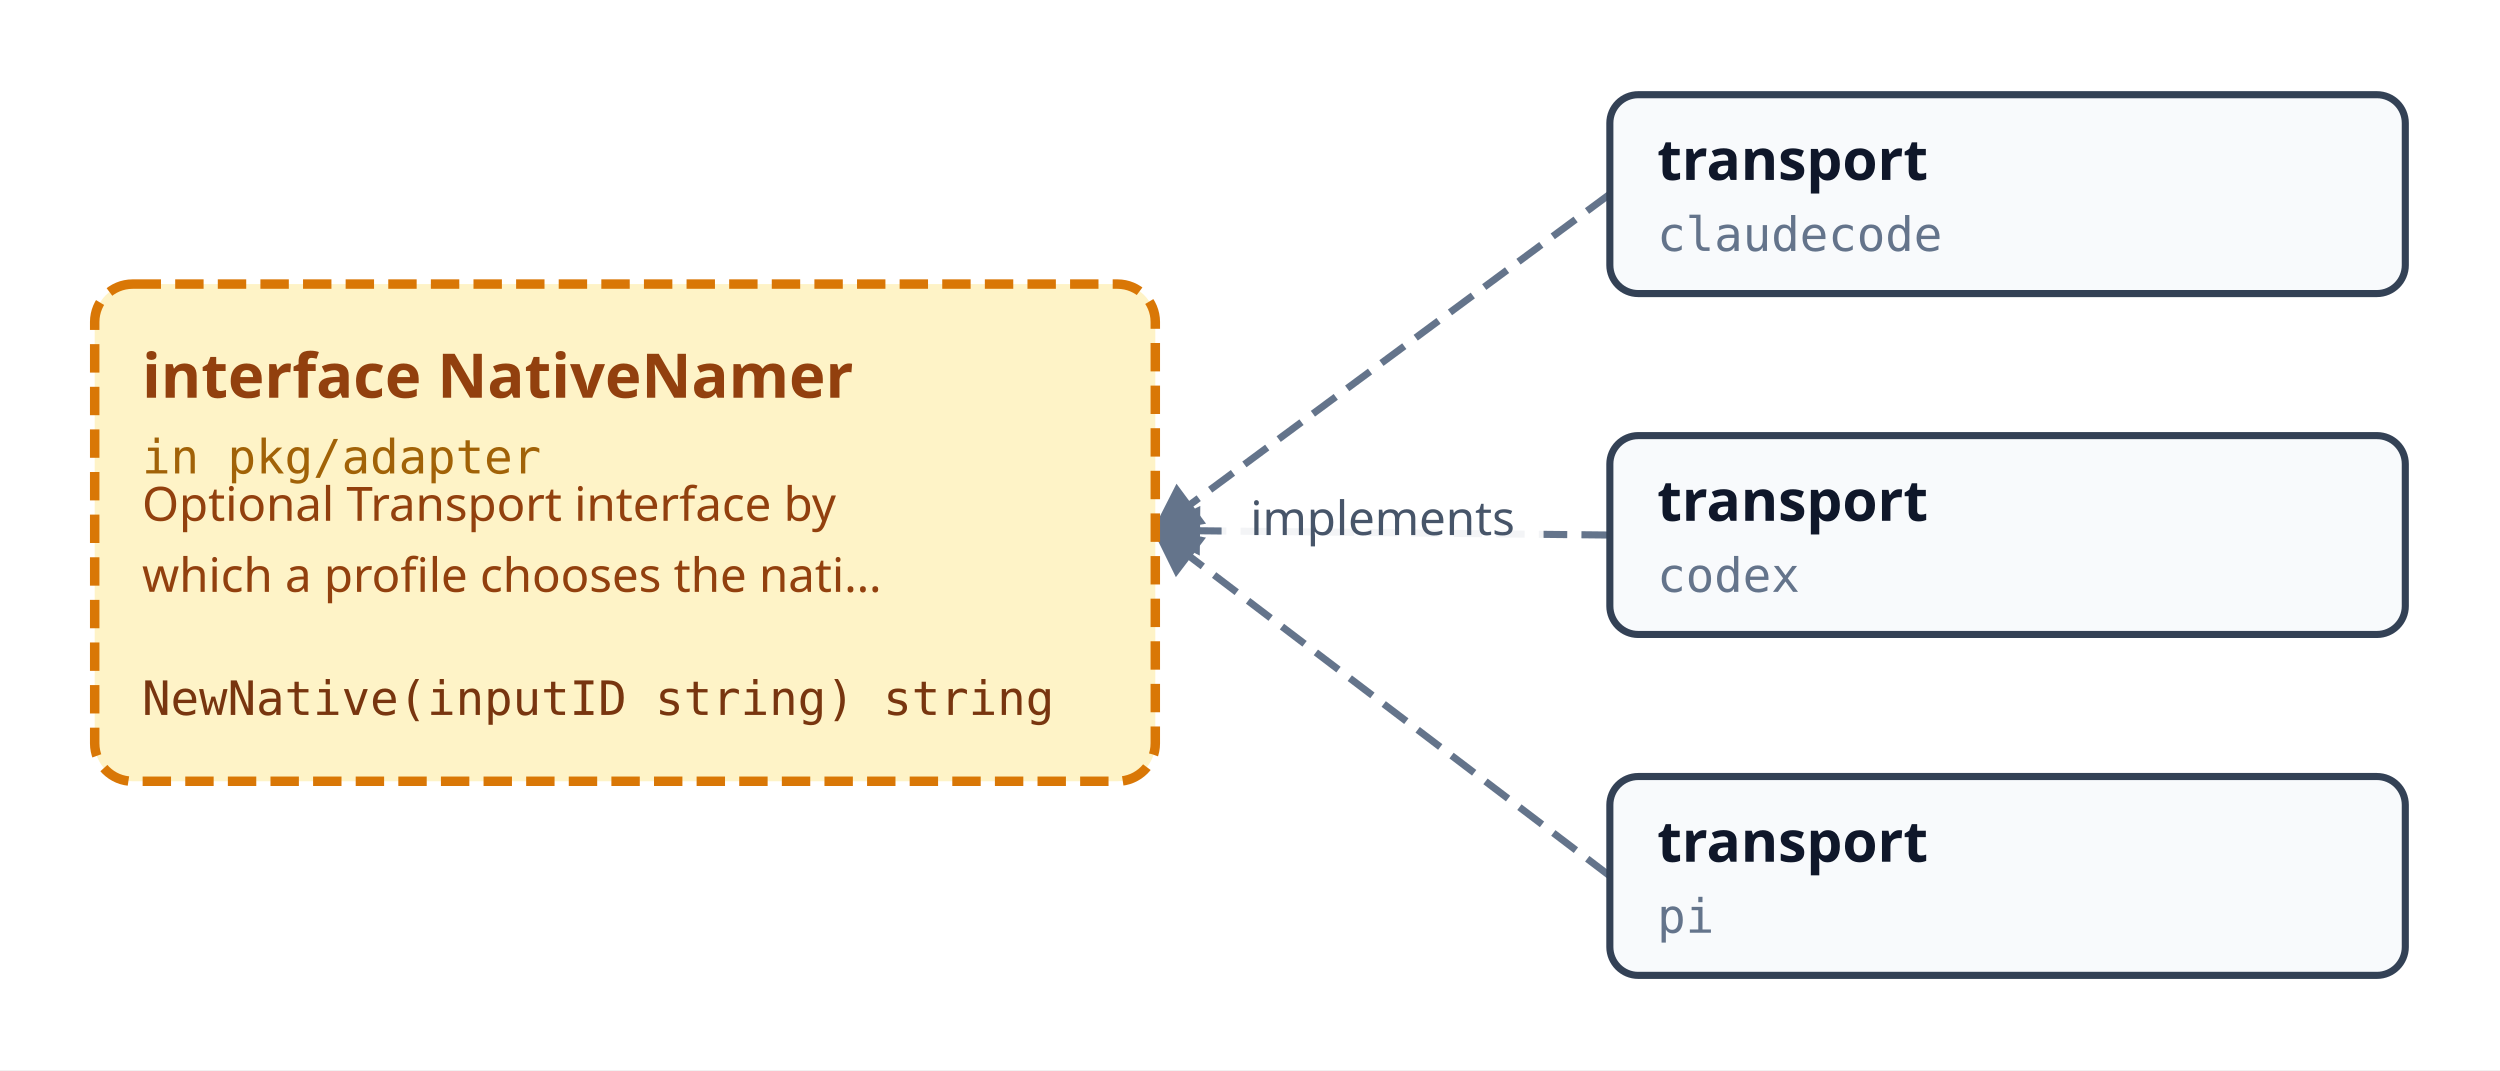
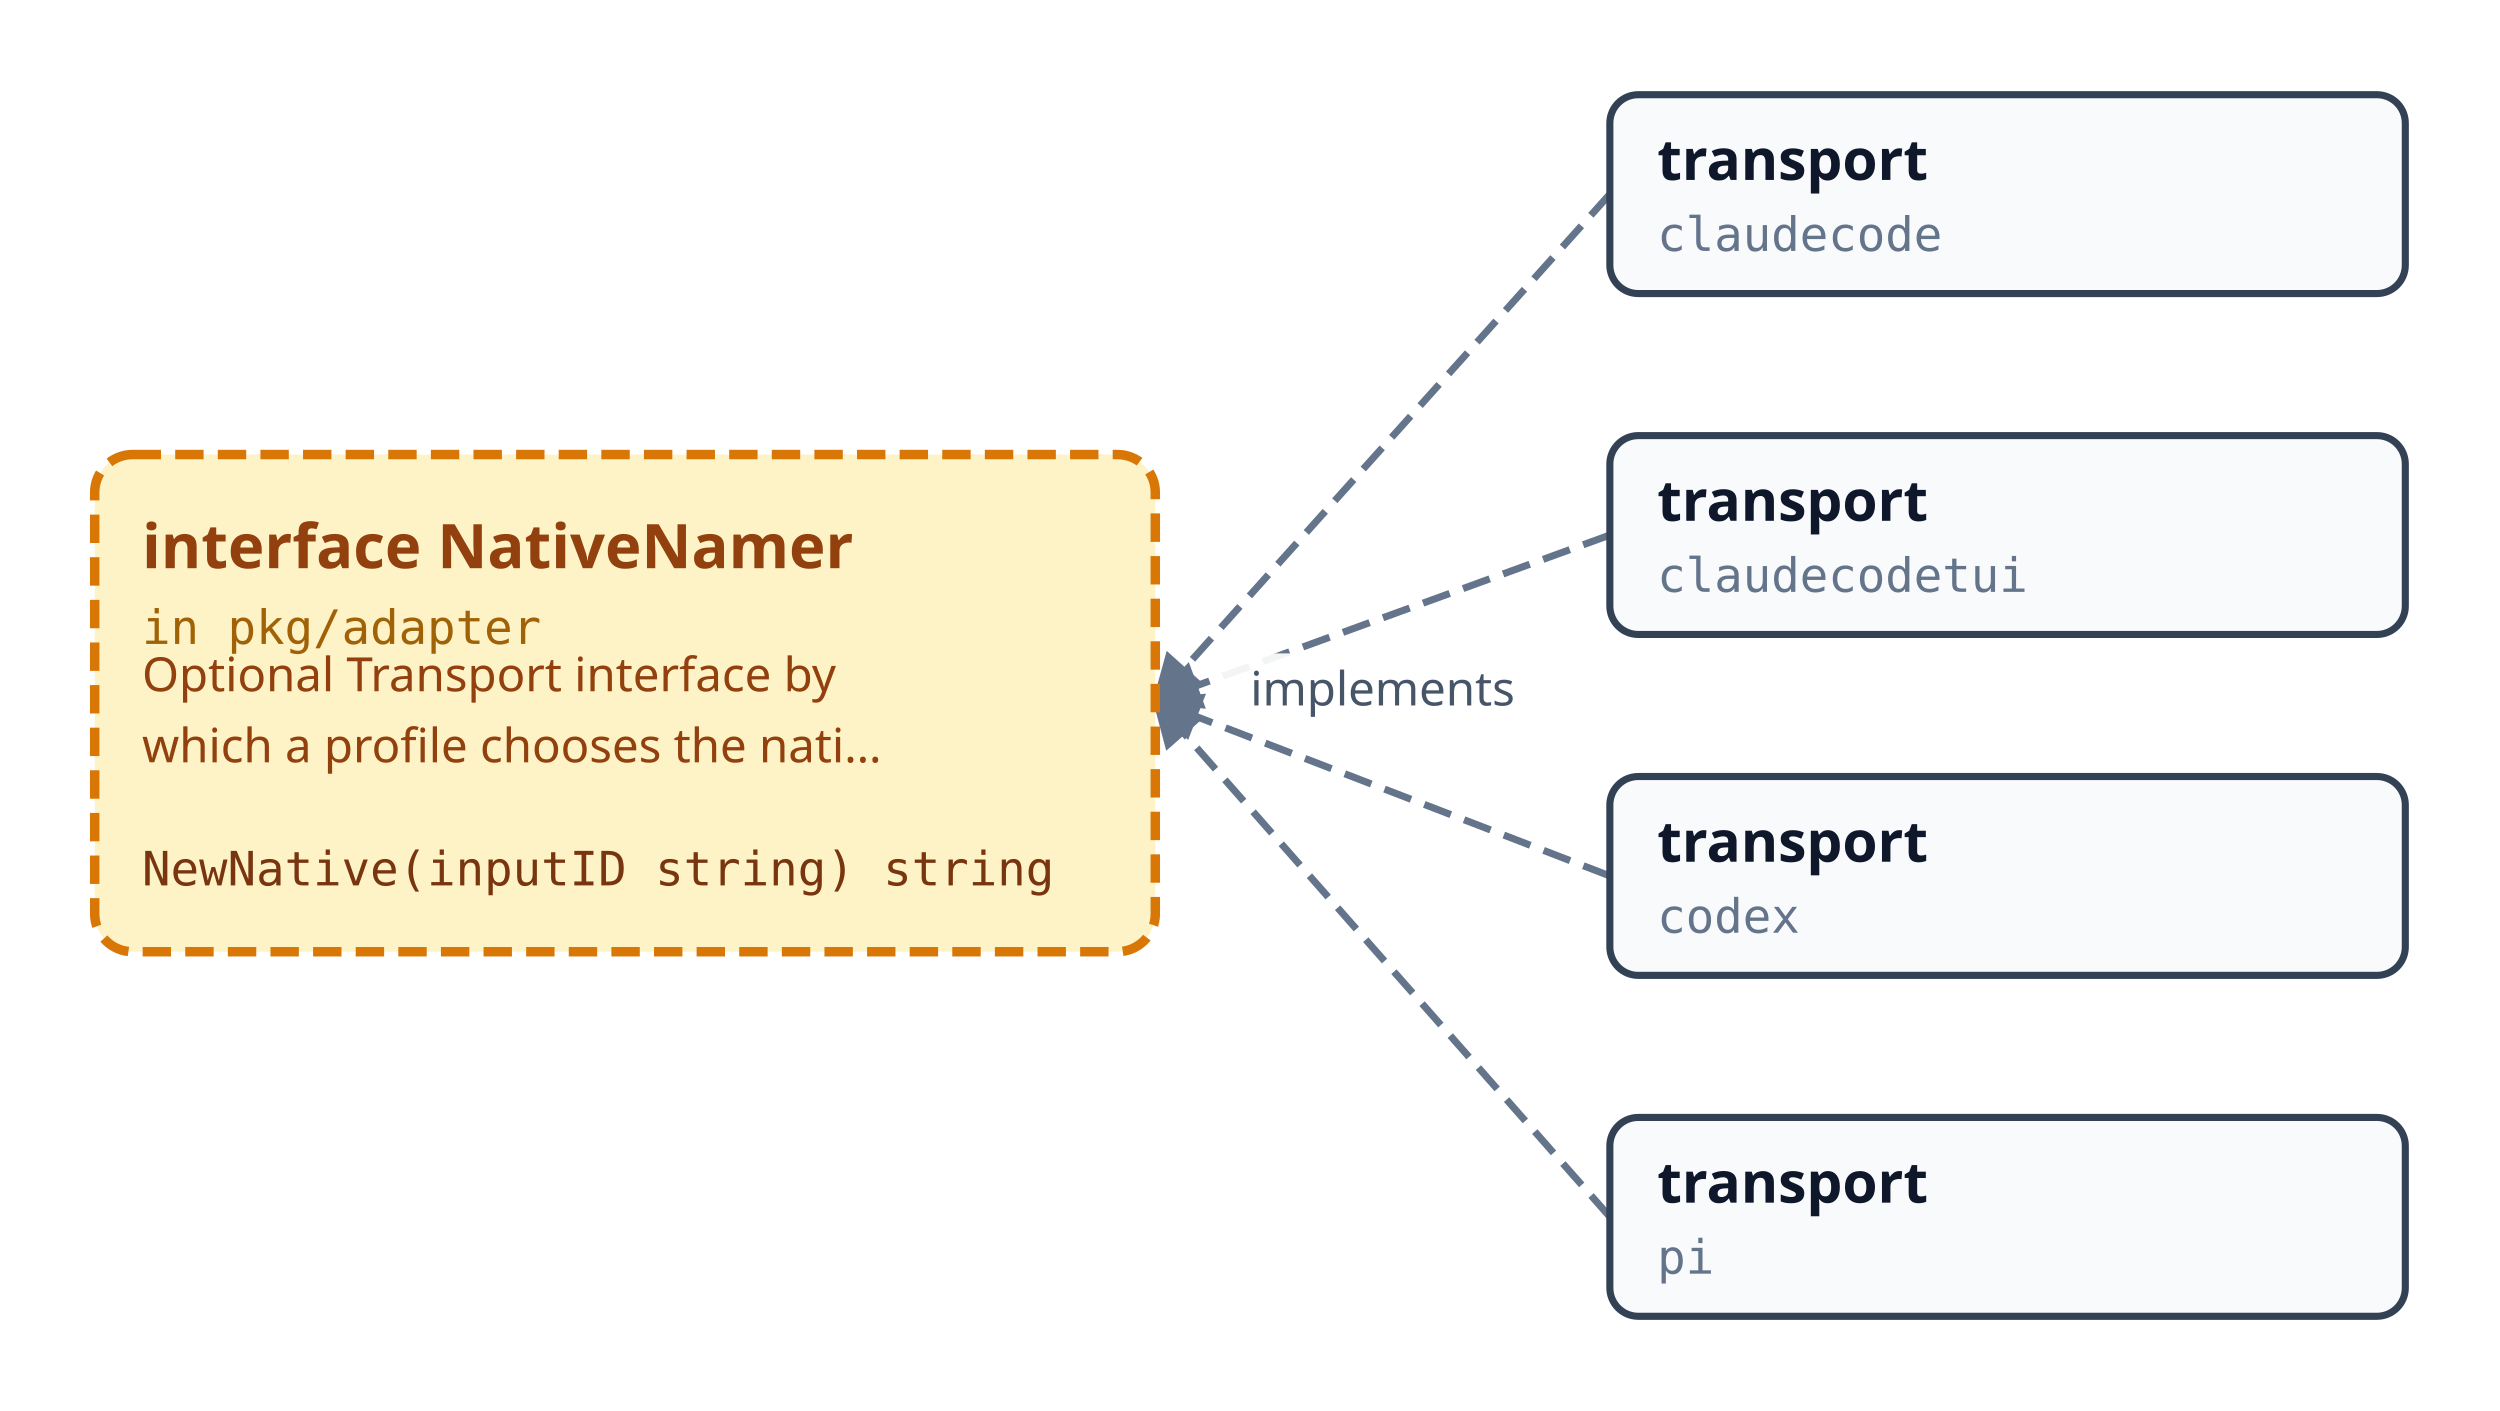
- <svg xmlns="http://www.w3.org/2000/svg" width="528" height="226" viewBox="0 0 528 226" font-family="ui-sans-serif, system-ui, sans-serif">
+ <svg xmlns="http://www.w3.org/2000/svg" width="528" height="298" viewBox="0 0 528 298" font-family="ui-sans-serif, system-ui, sans-serif">
  <defs>
    <marker id="arrow" viewBox="0 0 10 10" refX="9" refY="5" markerWidth="7" markerHeight="7" orient="auto-start-reverse">
      <path d="M0,0 L10,5 L0,10 z" fill="#64748b" />
    </marker>
  </defs>
  <rect width="100%" height="100%" fill="#ffffff" />
-   <line x1="340" y1="41" x2="244" y2="112" stroke="#64748b" stroke-width="1.5" stroke-dasharray="6 3" marker-end="url(#arrow)" />
+   <line x1="340" y1="41" x2="244" y2="148" stroke="#64748b" stroke-width="1.5" stroke-dasharray="6 3" marker-end="url(#arrow)" />
  <g transform="translate(340,20)">
    <rect width="168" height="42" rx="6" fill="#f8fafc" stroke="#334155" stroke-width="1.5" />
    <text x="10" y="18" font-size="12" font-weight="700" fill="#0f172a">transport</text>
    <text x="10" y="33" font-size="10" font-family="ui-monospace, monospace" fill="#64748b">claudecode</text>
  </g>
-   <line x1="340" y1="113" x2="244" y2="112" stroke="#64748b" stroke-width="1.5" stroke-dasharray="6 3" marker-end="url(#arrow)" />
+   <line x1="340" y1="113" x2="244" y2="148" stroke="#64748b" stroke-width="1.5" stroke-dasharray="6 3" marker-end="url(#arrow)" />
  <g transform="translate(340,92)">
+     <rect width="168" height="42" rx="6" fill="#f8fafc" stroke="#334155" stroke-width="1.5" />
+     <text x="10" y="18" font-size="12" font-weight="700" fill="#0f172a">transport</text>
+     <text x="10" y="33" font-size="10" font-family="ui-monospace, monospace" fill="#64748b">claudecodetui</text>
+   </g>
+   <line x1="340" y1="185" x2="244" y2="148" stroke="#64748b" stroke-width="1.5" stroke-dasharray="6 3" marker-end="url(#arrow)" />
+   <g transform="translate(340,164)">
    <rect width="168" height="42" rx="6" fill="#f8fafc" stroke="#334155" stroke-width="1.5" />
    <text x="10" y="18" font-size="12" font-weight="700" fill="#0f172a">transport</text>
    <text x="10" y="33" font-size="10" font-family="ui-monospace, monospace" fill="#64748b">codex</text>
  </g>
-   <line x1="340" y1="185" x2="244" y2="112" stroke="#64748b" stroke-width="1.5" stroke-dasharray="6 3" marker-end="url(#arrow)" />
-   <g transform="translate(340,164)">
+   <line x1="340" y1="257" x2="244" y2="148" stroke="#64748b" stroke-width="1.5" stroke-dasharray="6 3" marker-end="url(#arrow)" />
+   <g transform="translate(340,236)">
    <rect width="168" height="42" rx="6" fill="#f8fafc" stroke="#334155" stroke-width="1.5" />
    <text x="10" y="18" font-size="12" font-weight="700" fill="#0f172a">transport</text>
    <text x="10" y="33" font-size="10" font-family="ui-monospace, monospace" fill="#64748b">pi</text>
  </g>
-   <rect x="258" y="102" width="68" height="15" rx="3" fill="#ffffff" opacity="0.92" />
-   <text x="292" y="113" font-size="10" fill="#475569" text-anchor="middle">implements</text>
-   <g transform="translate(20,60)">
+   <rect x="258" y="138" width="68" height="15" rx="3" fill="#ffffff" opacity="0.92" />
+   <text x="292" y="149" font-size="10" fill="#475569" text-anchor="middle">implements</text>
+   <g transform="translate(20,96)">
    <rect width="224" height="105" rx="8" fill="#fef3c7" stroke="#d97706" stroke-width="2" stroke-dasharray="6 3" />
    <text x="10" y="24" font-size="13" font-weight="700" fill="#92400e">interface NativeNamer</text>
    <text x="10" y="40" font-size="10" font-family="ui-monospace, monospace" fill="#a16207">in pkg/adapter</text>
    <text x="10" y="50" font-size="10" fill="#92400e">Optional Transport interface by</text>
    <text x="10" y="65" font-size="10" fill="#92400e">which a profile chooses the nati…</text>
    <text x="10" y="91" font-size="10" font-family="ui-monospace, monospace" fill="#78350f">NewNative(inputID string) string</text>
  </g>
</svg>
